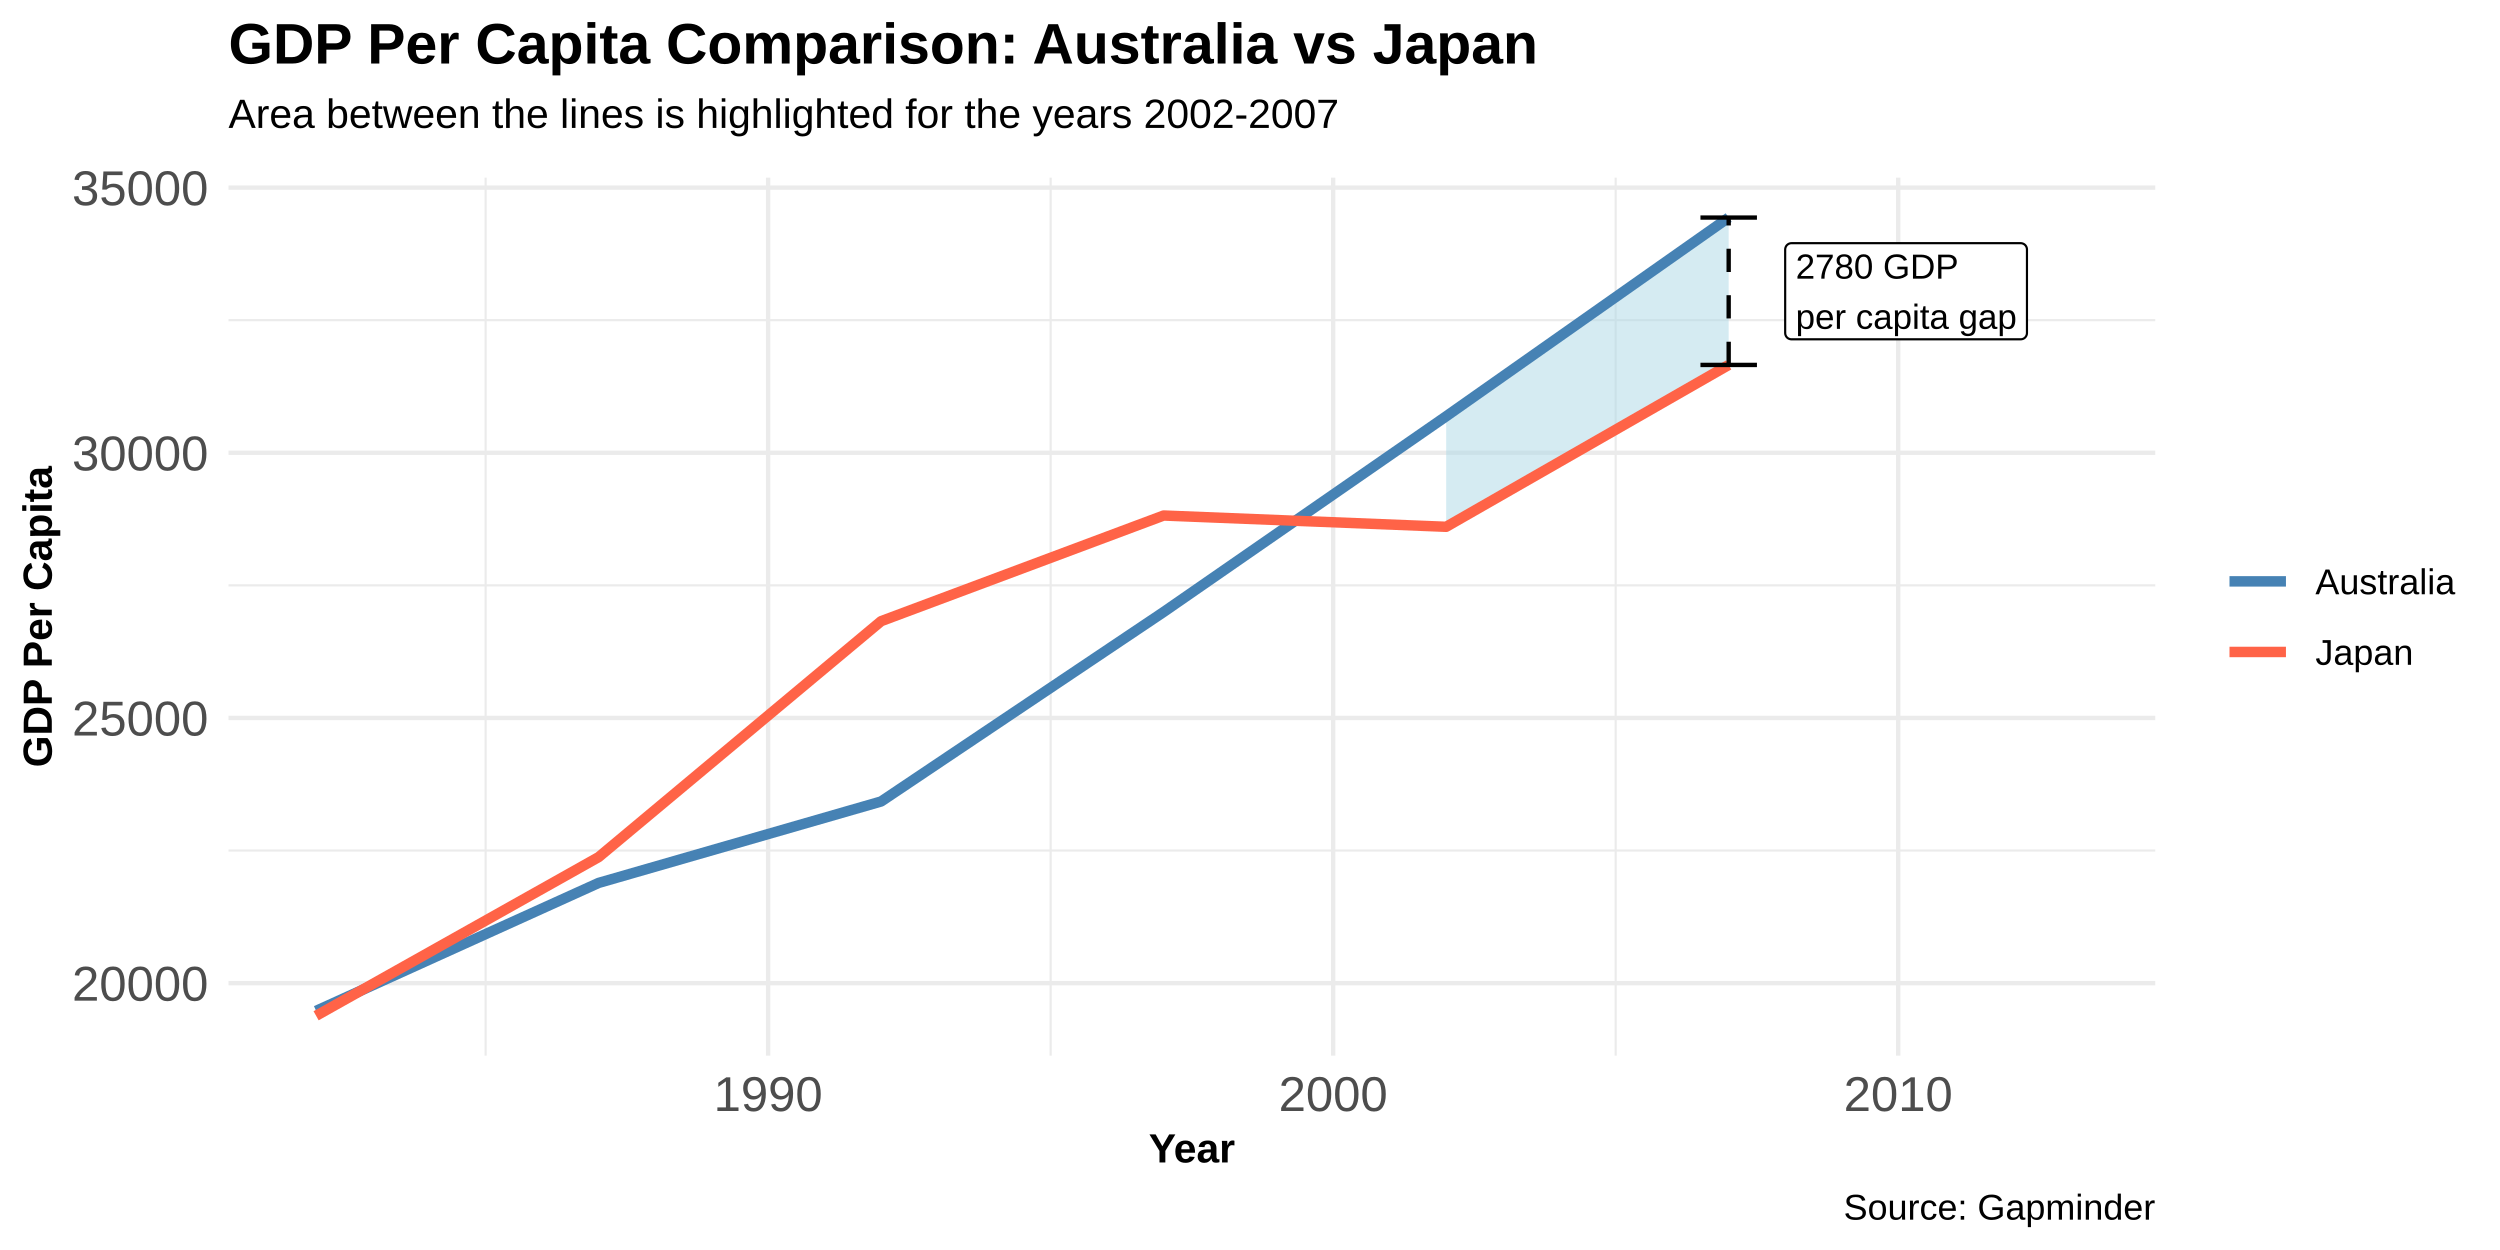
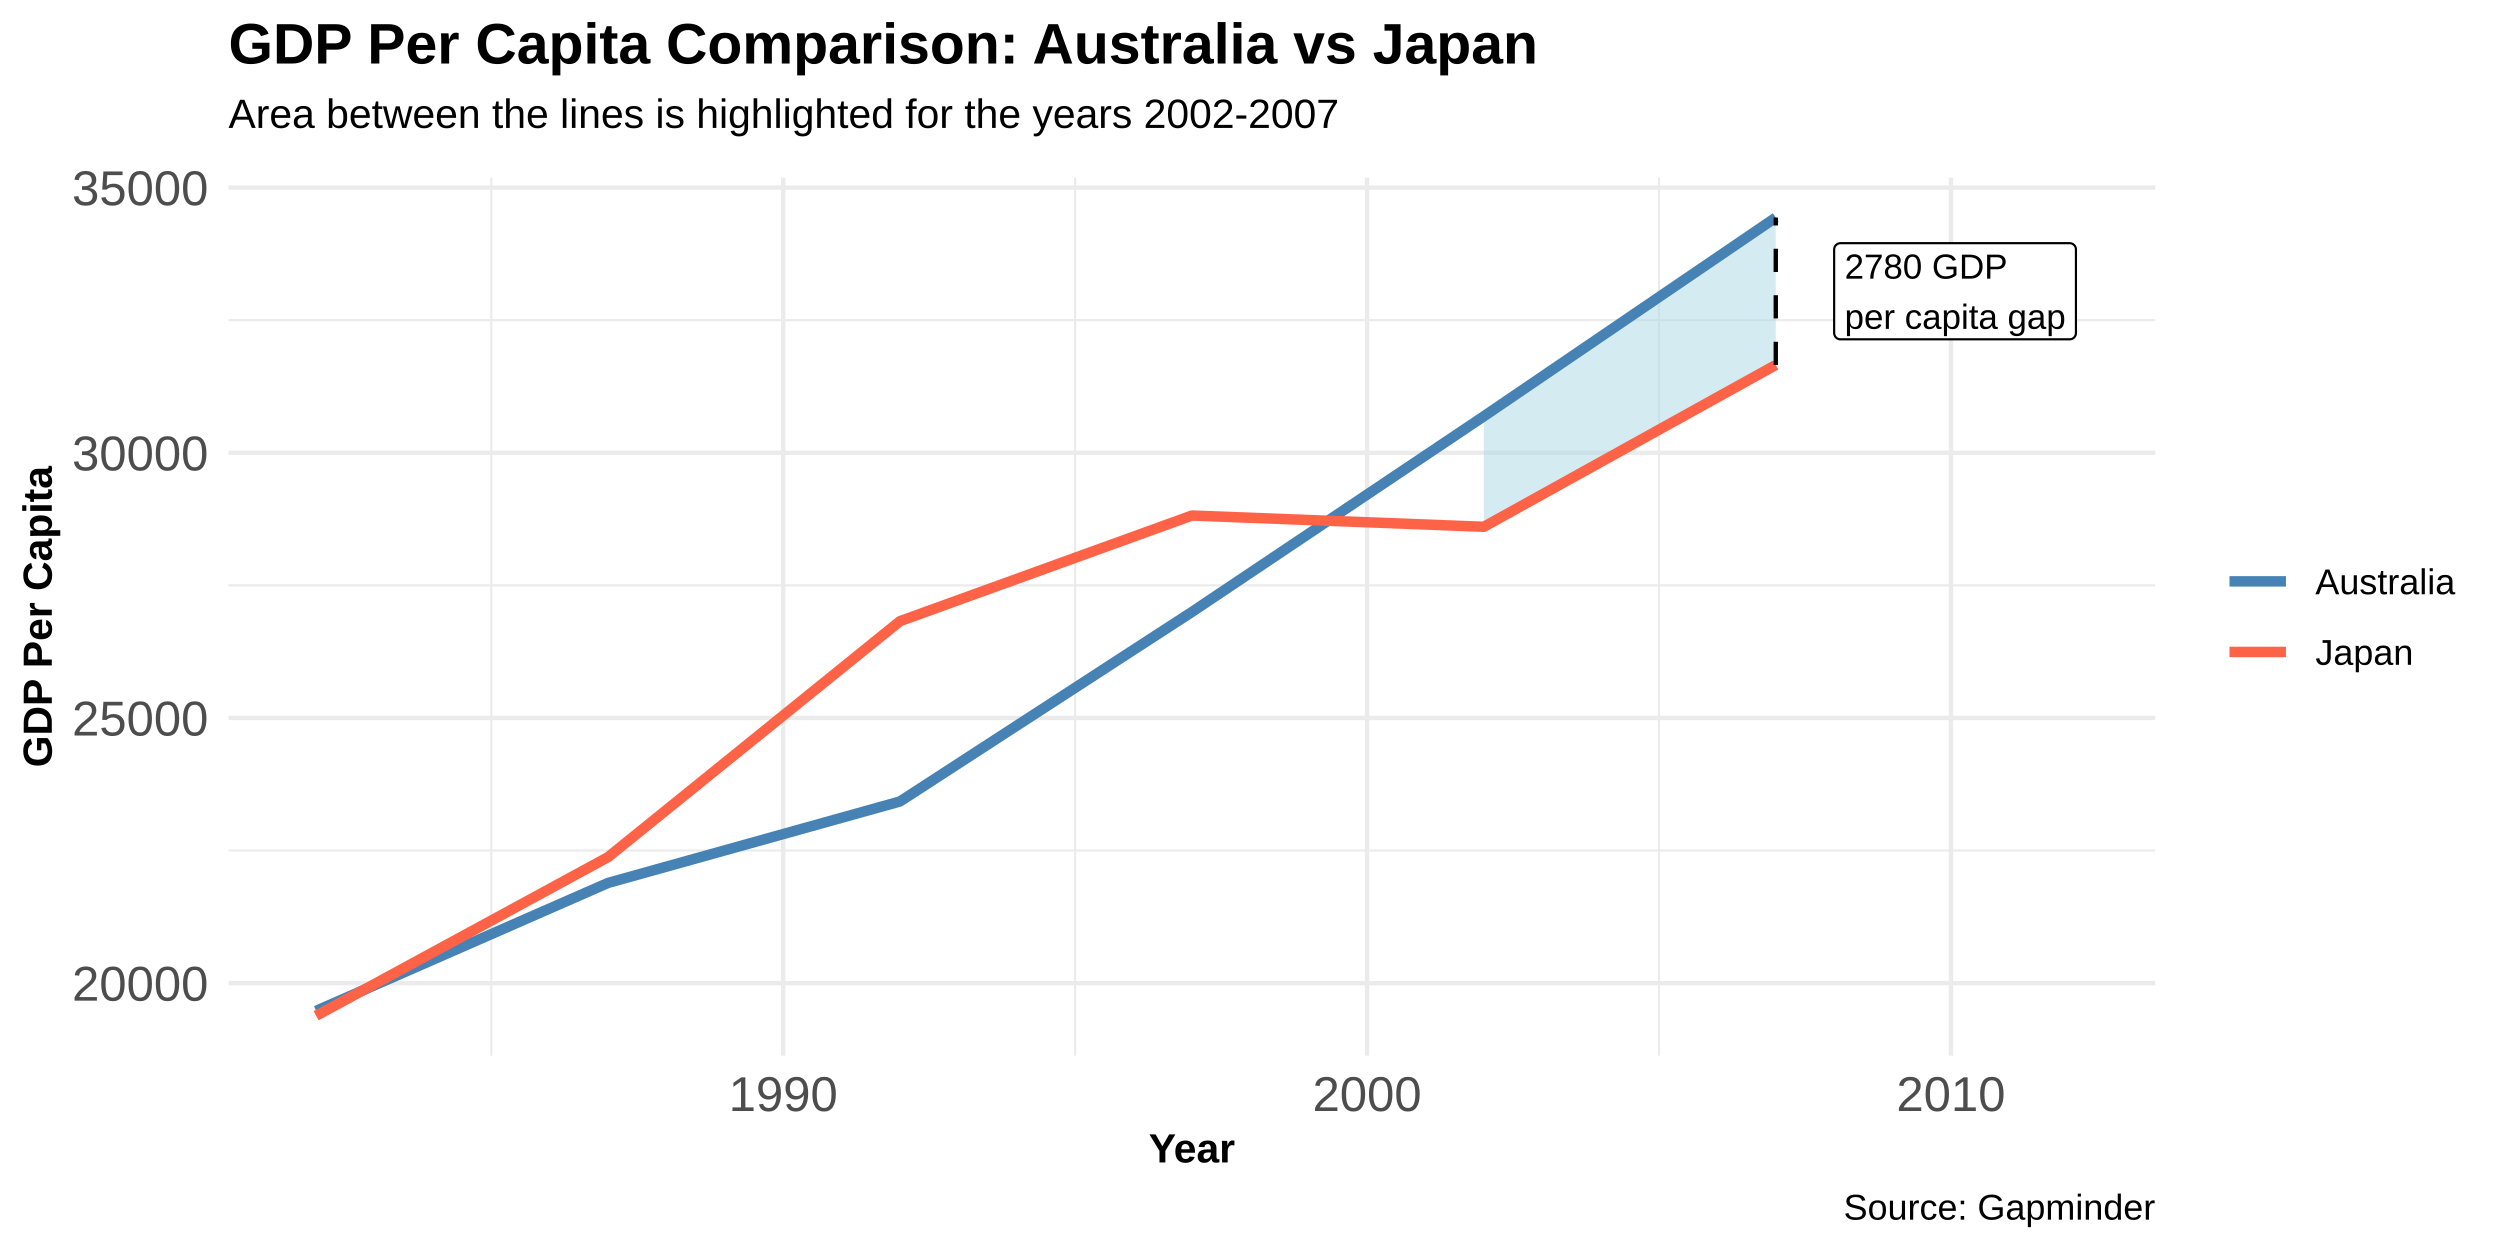
<svg xmlns="http://www.w3.org/2000/svg" class="svglite" width="612.00pt" height="306.00pt" viewBox="0 0 612.00 306.00">
  <defs>
    <style type="text/css">
    .svglite line, .svglite polyline, .svglite polygon, .svglite path, .svglite rect, .svglite circle {
      fill: none;
      stroke: #000000;
      stroke-linecap: round;
      stroke-linejoin: round;
      stroke-miterlimit: 10.00;
    }
    .svglite text {
      white-space: pre;
    }
  </style>
  </defs>
  <rect width="100%" height="100%" style="stroke: none; fill: #FFFFFF;" />
  <defs>
    <clipPath id="cpMC4wMHw2MTIuMDB8MC4wMHwzMDYuMDA=">
      <rect x="0.00" y="0.00" width="612.00" height="306.00" />
    </clipPath>
  </defs>
  <g clip-path="url(#cpMC4wMHw2MTIuMDB8MC4wMHwzMDYuMDA=)">
    <polyline points="55.94,208.21 527.61,208.21 " style="stroke-width: 0.53; stroke: #EBEBEB; stroke-linecap: butt;" />
    <polyline points="55.94,143.30 527.61,143.30 " style="stroke-width: 0.53; stroke: #EBEBEB; stroke-linecap: butt;" />
    <polyline points="55.94,78.38 527.61,78.38 " style="stroke-width: 0.53; stroke: #EBEBEB; stroke-linecap: butt;" />
-     <polyline points="118.88,258.43 118.88,43.49 " style="stroke-width: 0.53; stroke: #EBEBEB; stroke-linecap: butt;" />
-     <polyline points="257.20,258.43 257.20,43.49 " style="stroke-width: 0.53; stroke: #EBEBEB; stroke-linecap: butt;" />
-     <polyline points="395.52,258.43 395.52,43.49 " style="stroke-width: 0.53; stroke: #EBEBEB; stroke-linecap: butt;" />
+     <polyline points="120.26,258.43 120.26,43.49 " style="stroke-width: 0.53; stroke: #EBEBEB; stroke-linecap: butt;" />
+     <polyline points="263.19,258.43 263.19,43.49 " style="stroke-width: 0.53; stroke: #EBEBEB; stroke-linecap: butt;" />
+     <polyline points="406.12,258.43 406.12,43.49 " style="stroke-width: 0.53; stroke: #EBEBEB; stroke-linecap: butt;" />
    <polyline points="55.94,240.67 527.61,240.67 " style="stroke-width: 1.07; stroke: #EBEBEB; stroke-linecap: butt;" />
    <polyline points="55.94,175.75 527.61,175.75 " style="stroke-width: 1.07; stroke: #EBEBEB; stroke-linecap: butt;" />
    <polyline points="55.94,110.84 527.61,110.84 " style="stroke-width: 1.07; stroke: #EBEBEB; stroke-linecap: butt;" />
    <polyline points="55.94,45.93 527.61,45.93 " style="stroke-width: 1.07; stroke: #EBEBEB; stroke-linecap: butt;" />
-     <polyline points="188.04,258.43 188.04,43.49 " style="stroke-width: 1.07; stroke: #EBEBEB; stroke-linecap: butt;" />
-     <polyline points="326.36,258.43 326.36,43.49 " style="stroke-width: 1.07; stroke: #EBEBEB; stroke-linecap: butt;" />
-     <polyline points="464.68,258.43 464.68,43.49 " style="stroke-width: 1.07; stroke: #EBEBEB; stroke-linecap: butt;" />
-     <polygon points="354.02,101.91 423.18,53.26 423.18,89.34 354.02,128.96 " style="stroke-width: 0.00; stroke: none; stroke-linecap: butt; fill: #ADD8E6; fill-opacity: 0.50;" />
-     <polyline points="354.02,101.91 423.18,53.26 " style="stroke-width: 1.07; stroke: none; stroke-linecap: butt;" />
-     <polyline points="423.18,89.34 354.02,128.96 " style="stroke-width: 1.07; stroke: none; stroke-linecap: butt;" />
-     <polyline points="77.38,247.46 146.54,216.14 215.70,196.20 284.86,149.81 354.02,101.91 423.18,53.26 " style="stroke-width: 2.56; stroke: #4682B4; stroke-linecap: butt;" />
-     <polyline points="77.38,248.66 146.54,209.82 215.70,152.06 284.86,126.20 354.02,128.96 423.18,89.34 " style="stroke-width: 2.56; stroke: #FF6347; stroke-linecap: butt;" />
-     <line x1="423.18" y1="89.34" x2="423.18" y2="53.26" style="stroke-width: 1.07; stroke-dasharray: 5.69,5.69; stroke-linecap: butt;" />
-     <line x1="416.27" y1="89.34" x2="430.10" y2="89.34" style="stroke-width: 1.07; stroke-linecap: butt;" />
-     <line x1="416.27" y1="53.26" x2="430.10" y2="53.26" style="stroke-width: 1.07; stroke-linecap: butt;" />
-     <polygon points="438.55,83.06 494.66,83.06 494.60,83.06 494.85,83.05 495.09,83.00 495.32,82.92 495.54,82.79 495.73,82.64 495.89,82.45 496.02,82.24 496.12,82.01 496.18,81.77 496.20,81.53 496.20,81.53 496.20,61.07 496.20,61.07 496.18,60.82 496.12,60.58 496.02,60.35 495.89,60.14 495.73,59.96 495.54,59.80 495.32,59.68 495.09,59.59 494.85,59.54 494.66,59.53 438.55,59.53 438.74,59.54 438.49,59.53 438.24,59.56 438.01,59.63 437.78,59.74 437.58,59.88 437.40,60.05 437.25,60.25 437.14,60.47 437.06,60.70 437.02,60.94 437.01,61.07 437.01,81.53 437.02,81.40 437.02,81.65 437.06,81.90 437.14,82.13 437.25,82.35 437.40,82.55 437.58,82.72 437.78,82.86 438.01,82.96 438.24,83.03 438.49,83.06 " style="stroke-width: 0.53; fill: #FFFFFF;" />
-     <text x="439.58" y="68.21" style="font-size: 8.54px; font-family: &quot;Arial&quot;;" textLength="39.84px" lengthAdjust="spacingAndGlyphs">2780 GDP</text>
-     <text x="439.58" y="80.50" style="font-size: 8.54px; font-family: &quot;Arial&quot;;" textLength="54.06px" lengthAdjust="spacingAndGlyphs">per capita gap</text>
+     <polyline points="191.73,258.43 191.73,43.49 " style="stroke-width: 1.07; stroke: #EBEBEB; stroke-linecap: butt;" />
+     <polyline points="334.66,258.43 334.66,43.49 " style="stroke-width: 1.07; stroke: #EBEBEB; stroke-linecap: butt;" />
+     <polyline points="477.59,258.43 477.59,43.49 " style="stroke-width: 1.07; stroke: #EBEBEB; stroke-linecap: butt;" />
+     <polygon points="363.24,101.91 434.71,53.26 434.71,89.34 363.24,128.96 " style="stroke-width: 0.00; stroke: none; stroke-linecap: butt; fill: #ADD8E6; fill-opacity: 0.50;" />
+     <polyline points="363.24,101.91 434.71,53.26 " style="stroke-width: 1.07; stroke: none; stroke-linecap: butt;" />
+     <polyline points="434.71,89.34 363.24,128.96 " style="stroke-width: 1.07; stroke: none; stroke-linecap: butt;" />
+     <polyline points="77.38,247.46 148.85,216.14 220.31,196.20 291.78,149.81 363.24,101.91 434.71,53.26 " style="stroke-width: 2.56; stroke: #4682B4; stroke-linecap: butt;" />
+     <polyline points="77.38,248.66 148.85,209.82 220.31,152.06 291.78,126.20 363.24,128.96 434.71,89.34 " style="stroke-width: 2.56; stroke: #FF6347; stroke-linecap: butt;" />
+     <line x1="434.71" y1="89.34" x2="434.71" y2="53.26" style="stroke-width: 1.07; stroke-dasharray: 5.69,5.69; stroke-linecap: butt;" />
+     <polygon points="450.54,83.06 506.65,83.06 506.59,83.06 506.84,83.05 507.08,83.00 507.31,82.92 507.52,82.79 507.72,82.64 507.88,82.45 508.01,82.24 508.11,82.01 508.17,81.77 508.19,81.53 508.19,81.53 508.19,61.07 508.19,61.07 508.17,60.82 508.11,60.58 508.01,60.35 507.88,60.14 507.72,59.96 507.52,59.80 507.31,59.68 507.08,59.59 506.84,59.54 506.65,59.53 450.54,59.53 450.72,59.54 450.48,59.53 450.23,59.56 449.99,59.63 449.77,59.74 449.57,59.88 449.39,60.05 449.24,60.25 449.13,60.47 449.05,60.70 449.01,60.94 449.00,61.07 449.00,81.53 449.01,81.40 449.01,81.65 449.05,81.90 449.13,82.13 449.24,82.35 449.39,82.55 449.57,82.72 449.77,82.86 449.99,82.96 450.23,83.03 450.48,83.06 " style="stroke-width: 0.53; fill: #FFFFFF;" />
+     <text x="451.56" y="68.21" style="font-size: 8.54px; font-family: &quot;Arial&quot;;" textLength="39.84px" lengthAdjust="spacingAndGlyphs">2780 GDP</text>
+     <text x="451.56" y="80.50" style="font-size: 8.54px; font-family: &quot;Arial&quot;;" textLength="54.06px" lengthAdjust="spacingAndGlyphs">per capita gap</text>
    <text x="51.01" y="244.97" text-anchor="end" style="font-size: 12.00px;fill: #4D4D4D; font-family: &quot;Arial&quot;;" textLength="33.37px" lengthAdjust="spacingAndGlyphs">20000</text>
    <text x="51.01" y="180.06" text-anchor="end" style="font-size: 12.00px;fill: #4D4D4D; font-family: &quot;Arial&quot;;" textLength="33.37px" lengthAdjust="spacingAndGlyphs">25000</text>
    <text x="51.01" y="115.15" text-anchor="end" style="font-size: 12.00px;fill: #4D4D4D; font-family: &quot;Arial&quot;;" textLength="33.37px" lengthAdjust="spacingAndGlyphs">30000</text>
    <text x="51.01" y="50.23" text-anchor="end" style="font-size: 12.00px;fill: #4D4D4D; font-family: &quot;Arial&quot;;" textLength="33.37px" lengthAdjust="spacingAndGlyphs">35000</text>
-     <text x="188.04" y="271.98" text-anchor="middle" style="font-size: 12.00px;fill: #4D4D4D; font-family: &quot;Arial&quot;;" textLength="26.70px" lengthAdjust="spacingAndGlyphs">1990</text>
-     <text x="326.36" y="271.98" text-anchor="middle" style="font-size: 12.00px;fill: #4D4D4D; font-family: &quot;Arial&quot;;" textLength="26.70px" lengthAdjust="spacingAndGlyphs">2000</text>
-     <text x="464.68" y="271.98" text-anchor="middle" style="font-size: 12.00px;fill: #4D4D4D; font-family: &quot;Arial&quot;;" textLength="26.70px" lengthAdjust="spacingAndGlyphs">2010</text>
+     <text x="191.73" y="271.98" text-anchor="middle" style="font-size: 12.00px;fill: #4D4D4D; font-family: &quot;Arial&quot;;" textLength="26.70px" lengthAdjust="spacingAndGlyphs">1990</text>
+     <text x="334.66" y="271.98" text-anchor="middle" style="font-size: 12.00px;fill: #4D4D4D; font-family: &quot;Arial&quot;;" textLength="26.70px" lengthAdjust="spacingAndGlyphs">2000</text>
+     <text x="477.59" y="271.98" text-anchor="middle" style="font-size: 12.00px;fill: #4D4D4D; font-family: &quot;Arial&quot;;" textLength="26.70px" lengthAdjust="spacingAndGlyphs">2010</text>
    <text x="291.78" y="284.57" text-anchor="middle" style="font-size: 10.00px; font-weight: bold; font-family: &quot;Arial&quot;;" textLength="21.69px" lengthAdjust="spacingAndGlyphs">Year</text>
    <text transform="translate(12.68,150.96) rotate(-90)" text-anchor="middle" style="font-size: 10.00px; font-weight: bold; font-family: &quot;Arial&quot;;" textLength="73.92px" lengthAdjust="spacingAndGlyphs">GDP Per Capita</text>
    <line x1="545.78" y1="142.32" x2="559.60" y2="142.32" style="stroke-width: 2.56; stroke: #4682B4; stroke-linecap: butt;" />
    <line x1="545.78" y1="159.60" x2="559.60" y2="159.60" style="stroke-width: 2.56; stroke: #FF6347; stroke-linecap: butt;" />
    <text x="566.81" y="145.47" style="font-size: 8.80px; font-family: &quot;Arial&quot;;" textLength="34.23px" lengthAdjust="spacingAndGlyphs">Australia</text>
    <text x="566.81" y="162.75" style="font-size: 8.80px; font-family: &quot;Arial&quot;;" textLength="23.98px" lengthAdjust="spacingAndGlyphs">Japan</text>
    <text x="55.94" y="31.31" style="font-size: 10.00px; font-family: &quot;Arial&quot;;" textLength="271.78px" lengthAdjust="spacingAndGlyphs">Area between the lines is highlighted for the years 2002-2007</text>
    <text x="55.94" y="15.55" style="font-size: 14.00px; font-weight: bold; font-family: &quot;Arial&quot;;" textLength="321.21px" lengthAdjust="spacingAndGlyphs">GDP Per Capita Comparison: Australia vs Japan</text>
    <text x="527.61" y="298.57" text-anchor="end" style="font-size: 8.80px; font-family: &quot;Arial&quot;;" textLength="76.30px" lengthAdjust="spacingAndGlyphs">Source: Gapminder</text>
  </g>
</svg>
